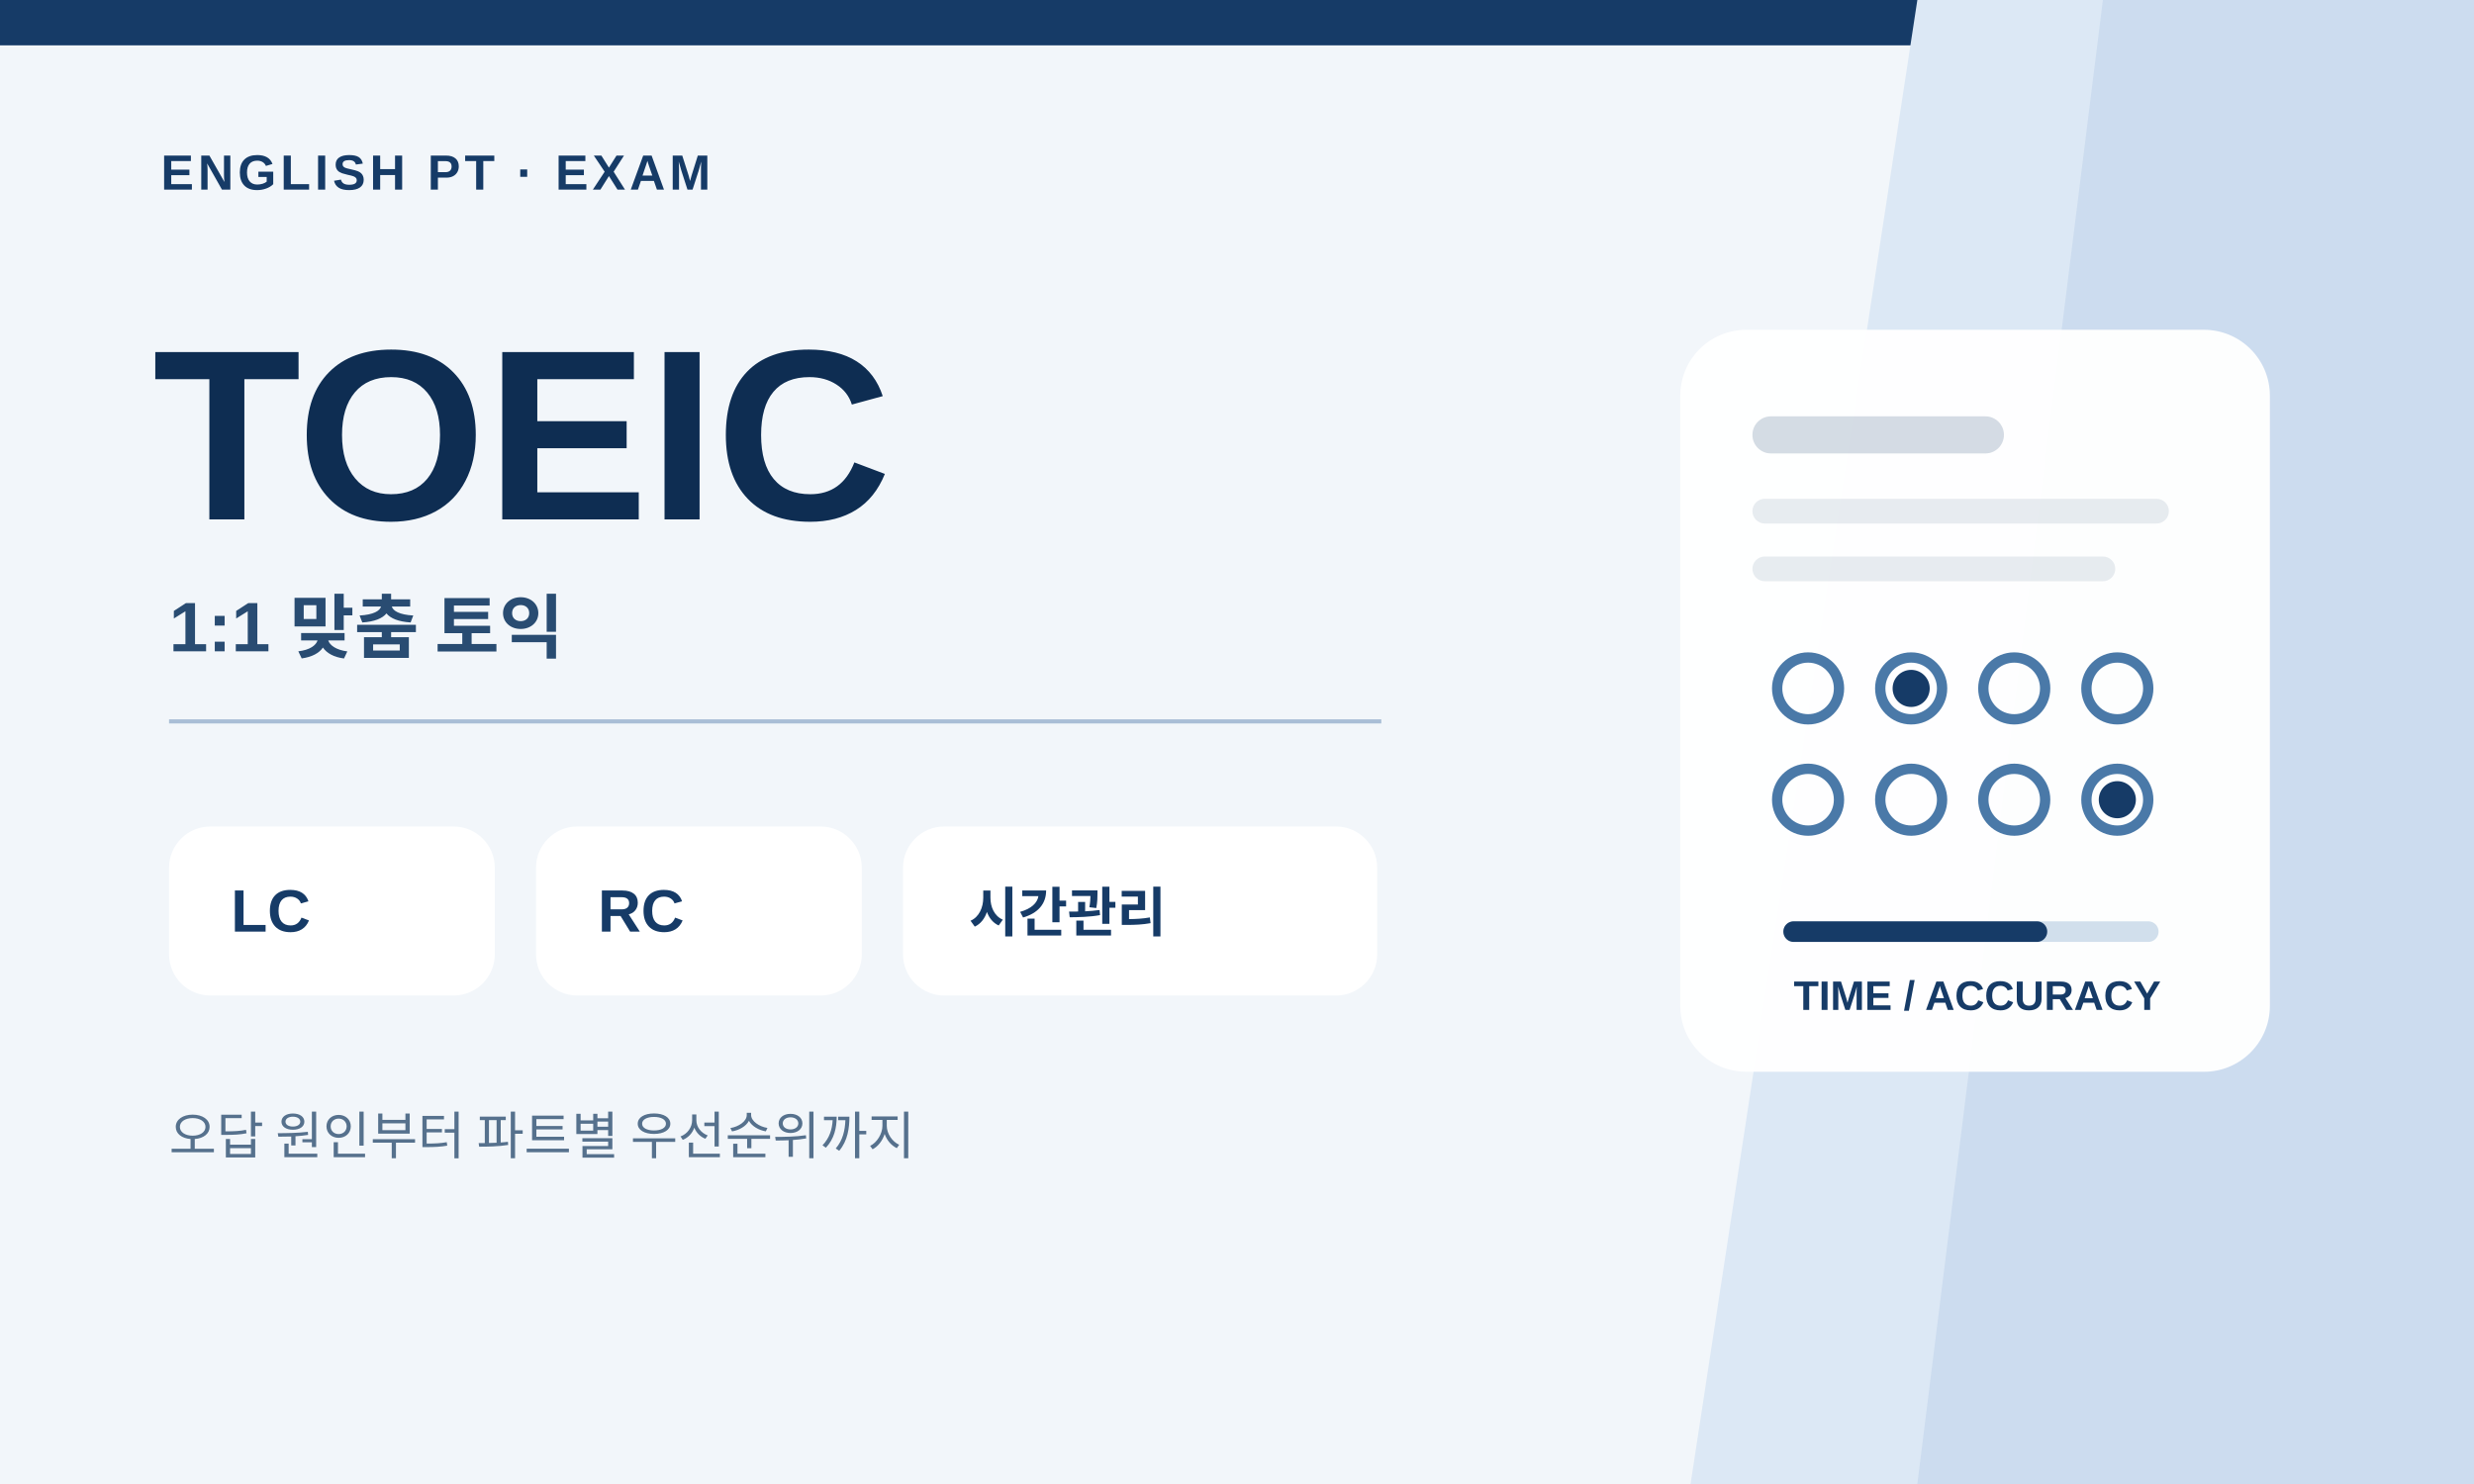
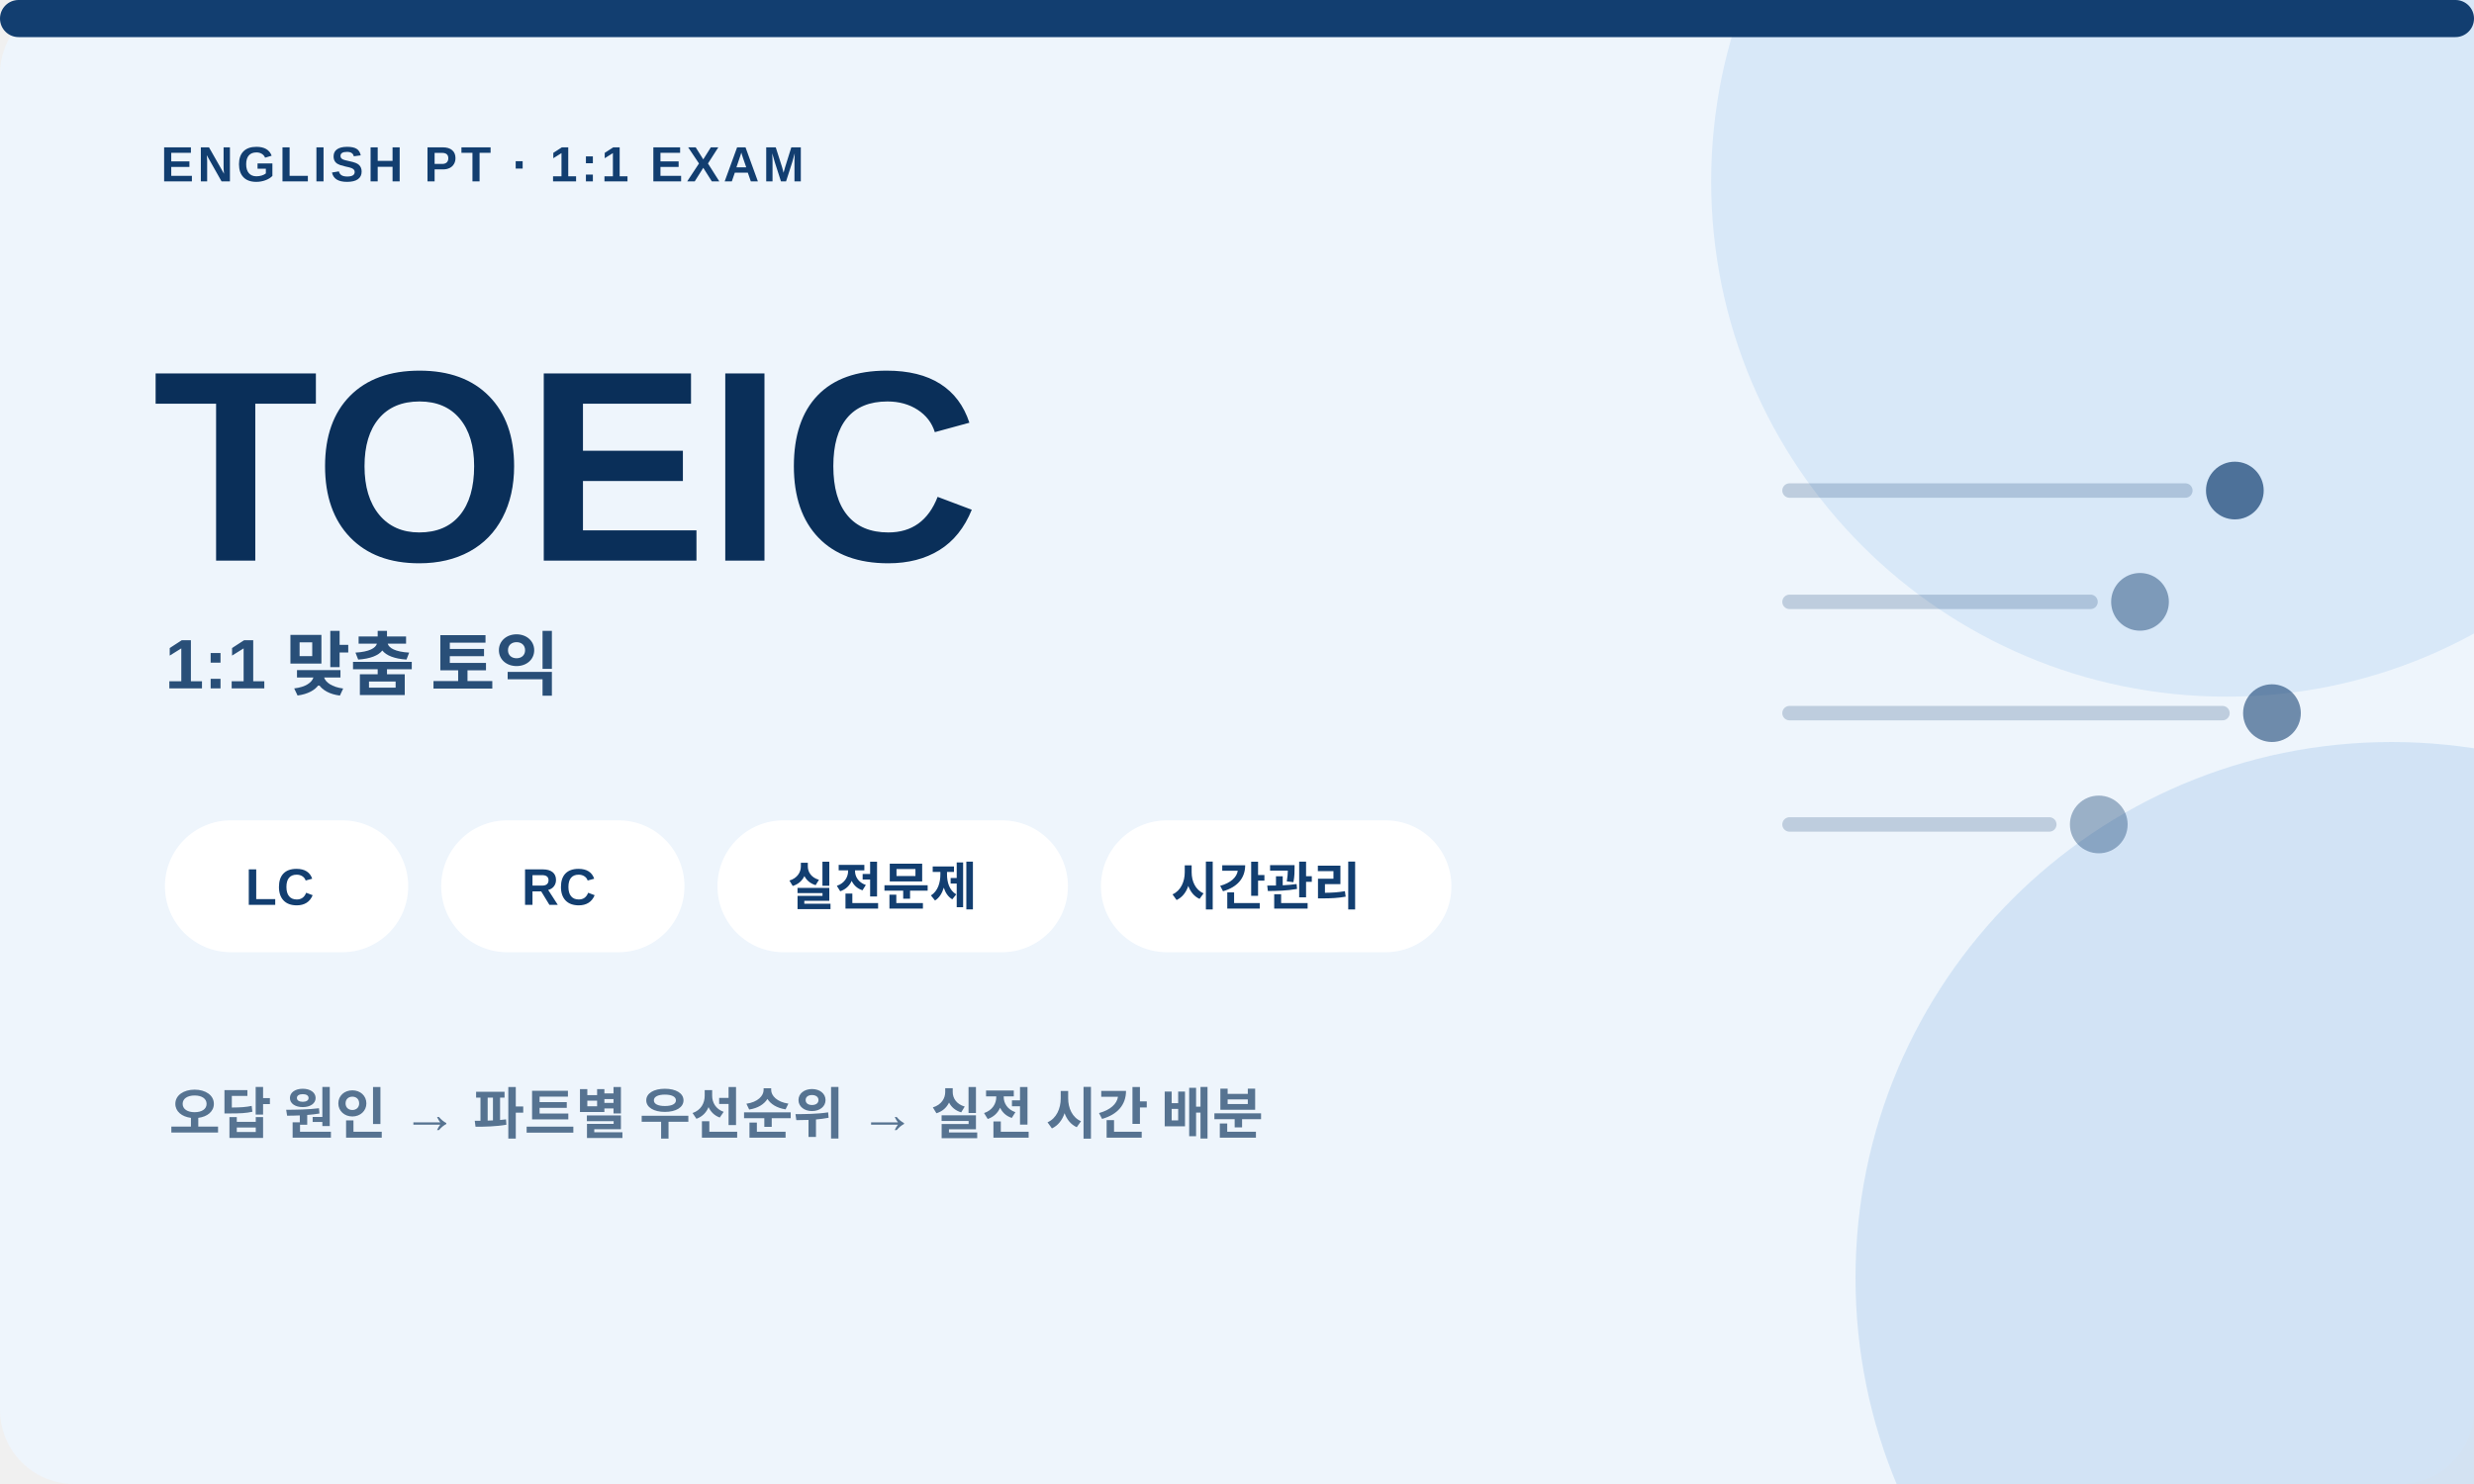
<svg xmlns="http://www.w3.org/2000/svg" width="1200" height="720" viewBox="0 0 1200 720" role="img" aria-labelledby="title desc">
-   <rect width="1200" height="720" fill="#F2F6FA" />
-   <path d="M0 0h1200v22H0z" fill="#163B67" />
-   <path d="M930 0h270v720H820z" fill="#DCE8F5" />
-   <path d="M1020 0h180v720H930z" fill="#C8D9ED" opacity=".8" />
-   <text x="78" y="92" font-family="Arial, 'Noto Sans KR', sans-serif" font-size="24" font-weight="700" fill="#163B67" letter-spacing="2">ENGLISH PT · EXAM</text>
-   <text x="74" y="252" font-family="Arial, 'Noto Sans KR', sans-serif" font-size="118" font-weight="800" fill="#0E2D52">TOEIC</text>
-   <text x="82" y="316" font-family="Arial, 'Noto Sans KR', sans-serif" font-size="34" font-weight="700" fill="#294C72">1:1 맞춤 토익</text>
-   <line x1="82" y1="350" x2="670" y2="350" stroke="#A9BED6" stroke-width="2" />
-   <g font-family="Arial, 'Noto Sans KR', sans-serif" font-weight="700">
-     <rect x="82" y="401" width="158" height="82" rx="20" fill="#FFFFFF" />
-     <text x="112" y="452" font-size="29" fill="#163B67">LC</text>
-     <rect x="260" y="401" width="158" height="82" rx="20" fill="#FFFFFF" />
-     <text x="290" y="452" font-size="29" fill="#163B67">RC</text>
-     <rect x="438" y="401" width="230" height="82" rx="20" fill="#FFFFFF" />
-     <text x="470" y="452" font-size="26" fill="#163B67">시간관리</text>
+   <rect width="1200" height="720" rx="36" fill="#EEF5FC" />
+   <circle cx="1080" cy="88" r="250" fill="#D8E8F8" />
+   <circle cx="1160" cy="620" r="260" fill="#C7DDF3" opacity=".72" />
+   <rect x="0" y="0" width="1200" height="18" rx="9" fill="#123E70" />
+   <text x="78" y="88" font-family="Arial,'Noto Sans KR',sans-serif" font-size="24" font-weight="800" fill="#123E70" letter-spacing="1.8">ENGLISH PT · 1:1 EXAM</text>
+   <text x="74" y="272" font-family="Arial,'Noto Sans KR',sans-serif" font-size="132" font-weight="900" fill="#0A2F59">TOEIC</text>
+   <text x="80" y="334" font-family="'Noto Sans KR',Arial,sans-serif" font-size="34" font-weight="800" fill="#294F78">1:1 맞춤 토익</text>
+   <g font-family="'Noto Sans KR',Arial,sans-serif" font-size="25" font-weight="800" fill="#123E70">
+     <rect x="80" y="398" width="118" height="64" rx="32" fill="#FFFFFF" />
+     <text x="119" y="439">LC</text>
+     <rect x="214" y="398" width="118" height="64" rx="32" fill="#FFFFFF" />
+     <text x="253" y="439">RC</text>
+     <rect x="348" y="398" width="170" height="64" rx="32" fill="#FFFFFF" />
+     <text x="382" y="439">실전문제</text>
+     <rect x="534" y="398" width="170" height="64" rx="32" fill="#FFFFFF" />
+     <text x="568" y="439">시간관리</text>
  </g>
-   <text x="82" y="560" font-family="Arial, 'Noto Sans KR', sans-serif" font-size="25" fill="#56718D">오답 원인부터 파트별 우선순위까지</text>
-   <g transform="translate(815 160)">
-     <rect x="0" y="0" width="286" height="360" rx="32" fill="#FFFFFF" opacity=".96" />
-     <rect x="35" y="42" width="122" height="18" rx="9" fill="#163B67" opacity=".18" />
-     <rect x="35" y="82" width="202" height="12" rx="6" fill="#163B67" opacity=".10" />
-     <rect x="35" y="110" width="176" height="12" rx="6" fill="#163B67" opacity=".10" />
-     <g fill="none" stroke="#4A79A8" stroke-width="5">
-       <circle cx="62" cy="174" r="15" />
-       <circle cx="112" cy="174" r="15" />
-       <circle cx="162" cy="174" r="15" />
-       <circle cx="212" cy="174" r="15" />
-       <circle cx="62" cy="228" r="15" />
-       <circle cx="112" cy="228" r="15" />
-       <circle cx="162" cy="228" r="15" />
-       <circle cx="212" cy="228" r="15" />
-     </g>
-     <circle cx="112" cy="174" r="9" fill="#163B67" />
-     <circle cx="212" cy="228" r="9" fill="#163B67" />
-     <path d="M55 292h172" stroke="#D1DFEC" stroke-width="10" stroke-linecap="round" />
-     <path d="M55 292h118" stroke="#163B67" stroke-width="10" stroke-linecap="round" />
-     <text x="55" y="330" font-family="Arial,sans-serif" font-size="20" font-weight="700" fill="#163B67">TIME / ACCURACY</text>
+   <text x="82" y="550" font-family="'Noto Sans KR',Arial,sans-serif" font-size="27" font-weight="700" fill="#567391">오답 원인 → 파트별 우선순위 → 실전 시간 배분</text>
+   <g opacity=".22" stroke="#123E70" stroke-width="7" stroke-linecap="round">
+     <path d="M868 238h192" />
+     <path d="M868 292h146" />
+     <path d="M868 346h210" />
+     <path d="M868 400h126" />
  </g>
+   <circle cx="1084" cy="238" r="14" fill="#123E70" opacity=".7" />
+   <circle cx="1038" cy="292" r="14" fill="#123E70" opacity=".46" />
+   <circle cx="1102" cy="346" r="14" fill="#123E70" opacity=".58" />
+   <circle cx="1018" cy="400" r="14" fill="#123E70" opacity=".38" />
</svg>
